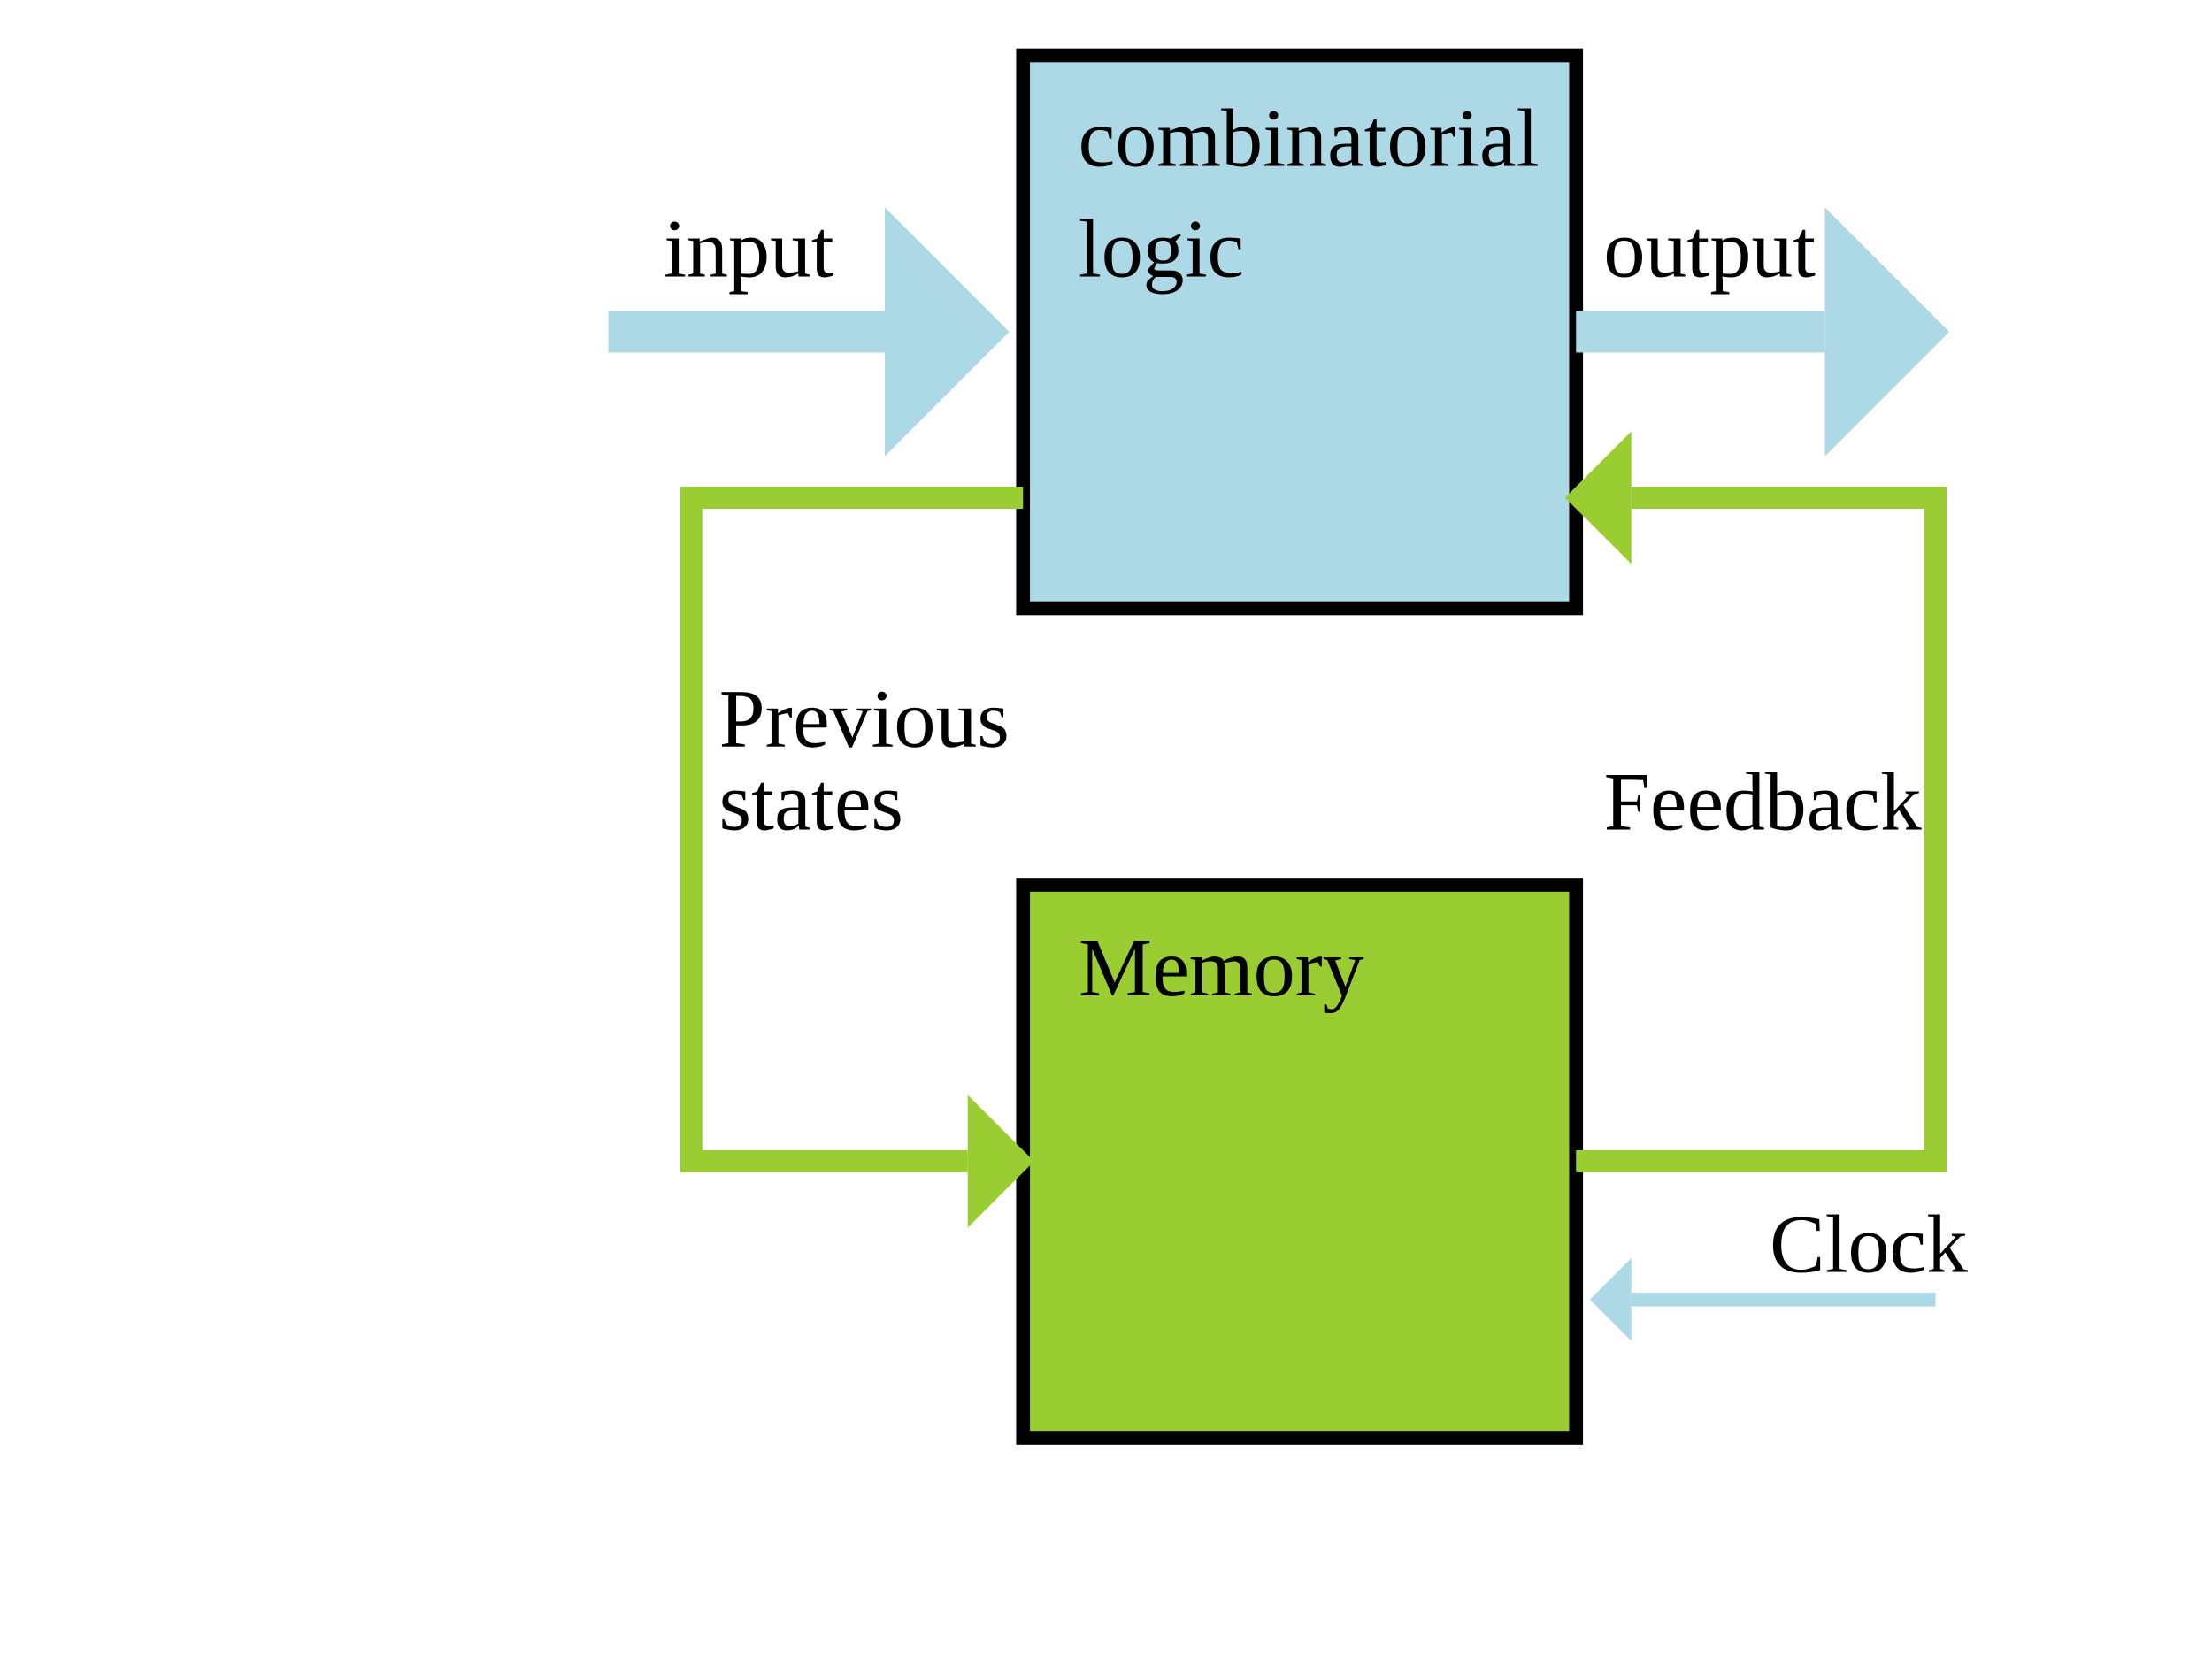
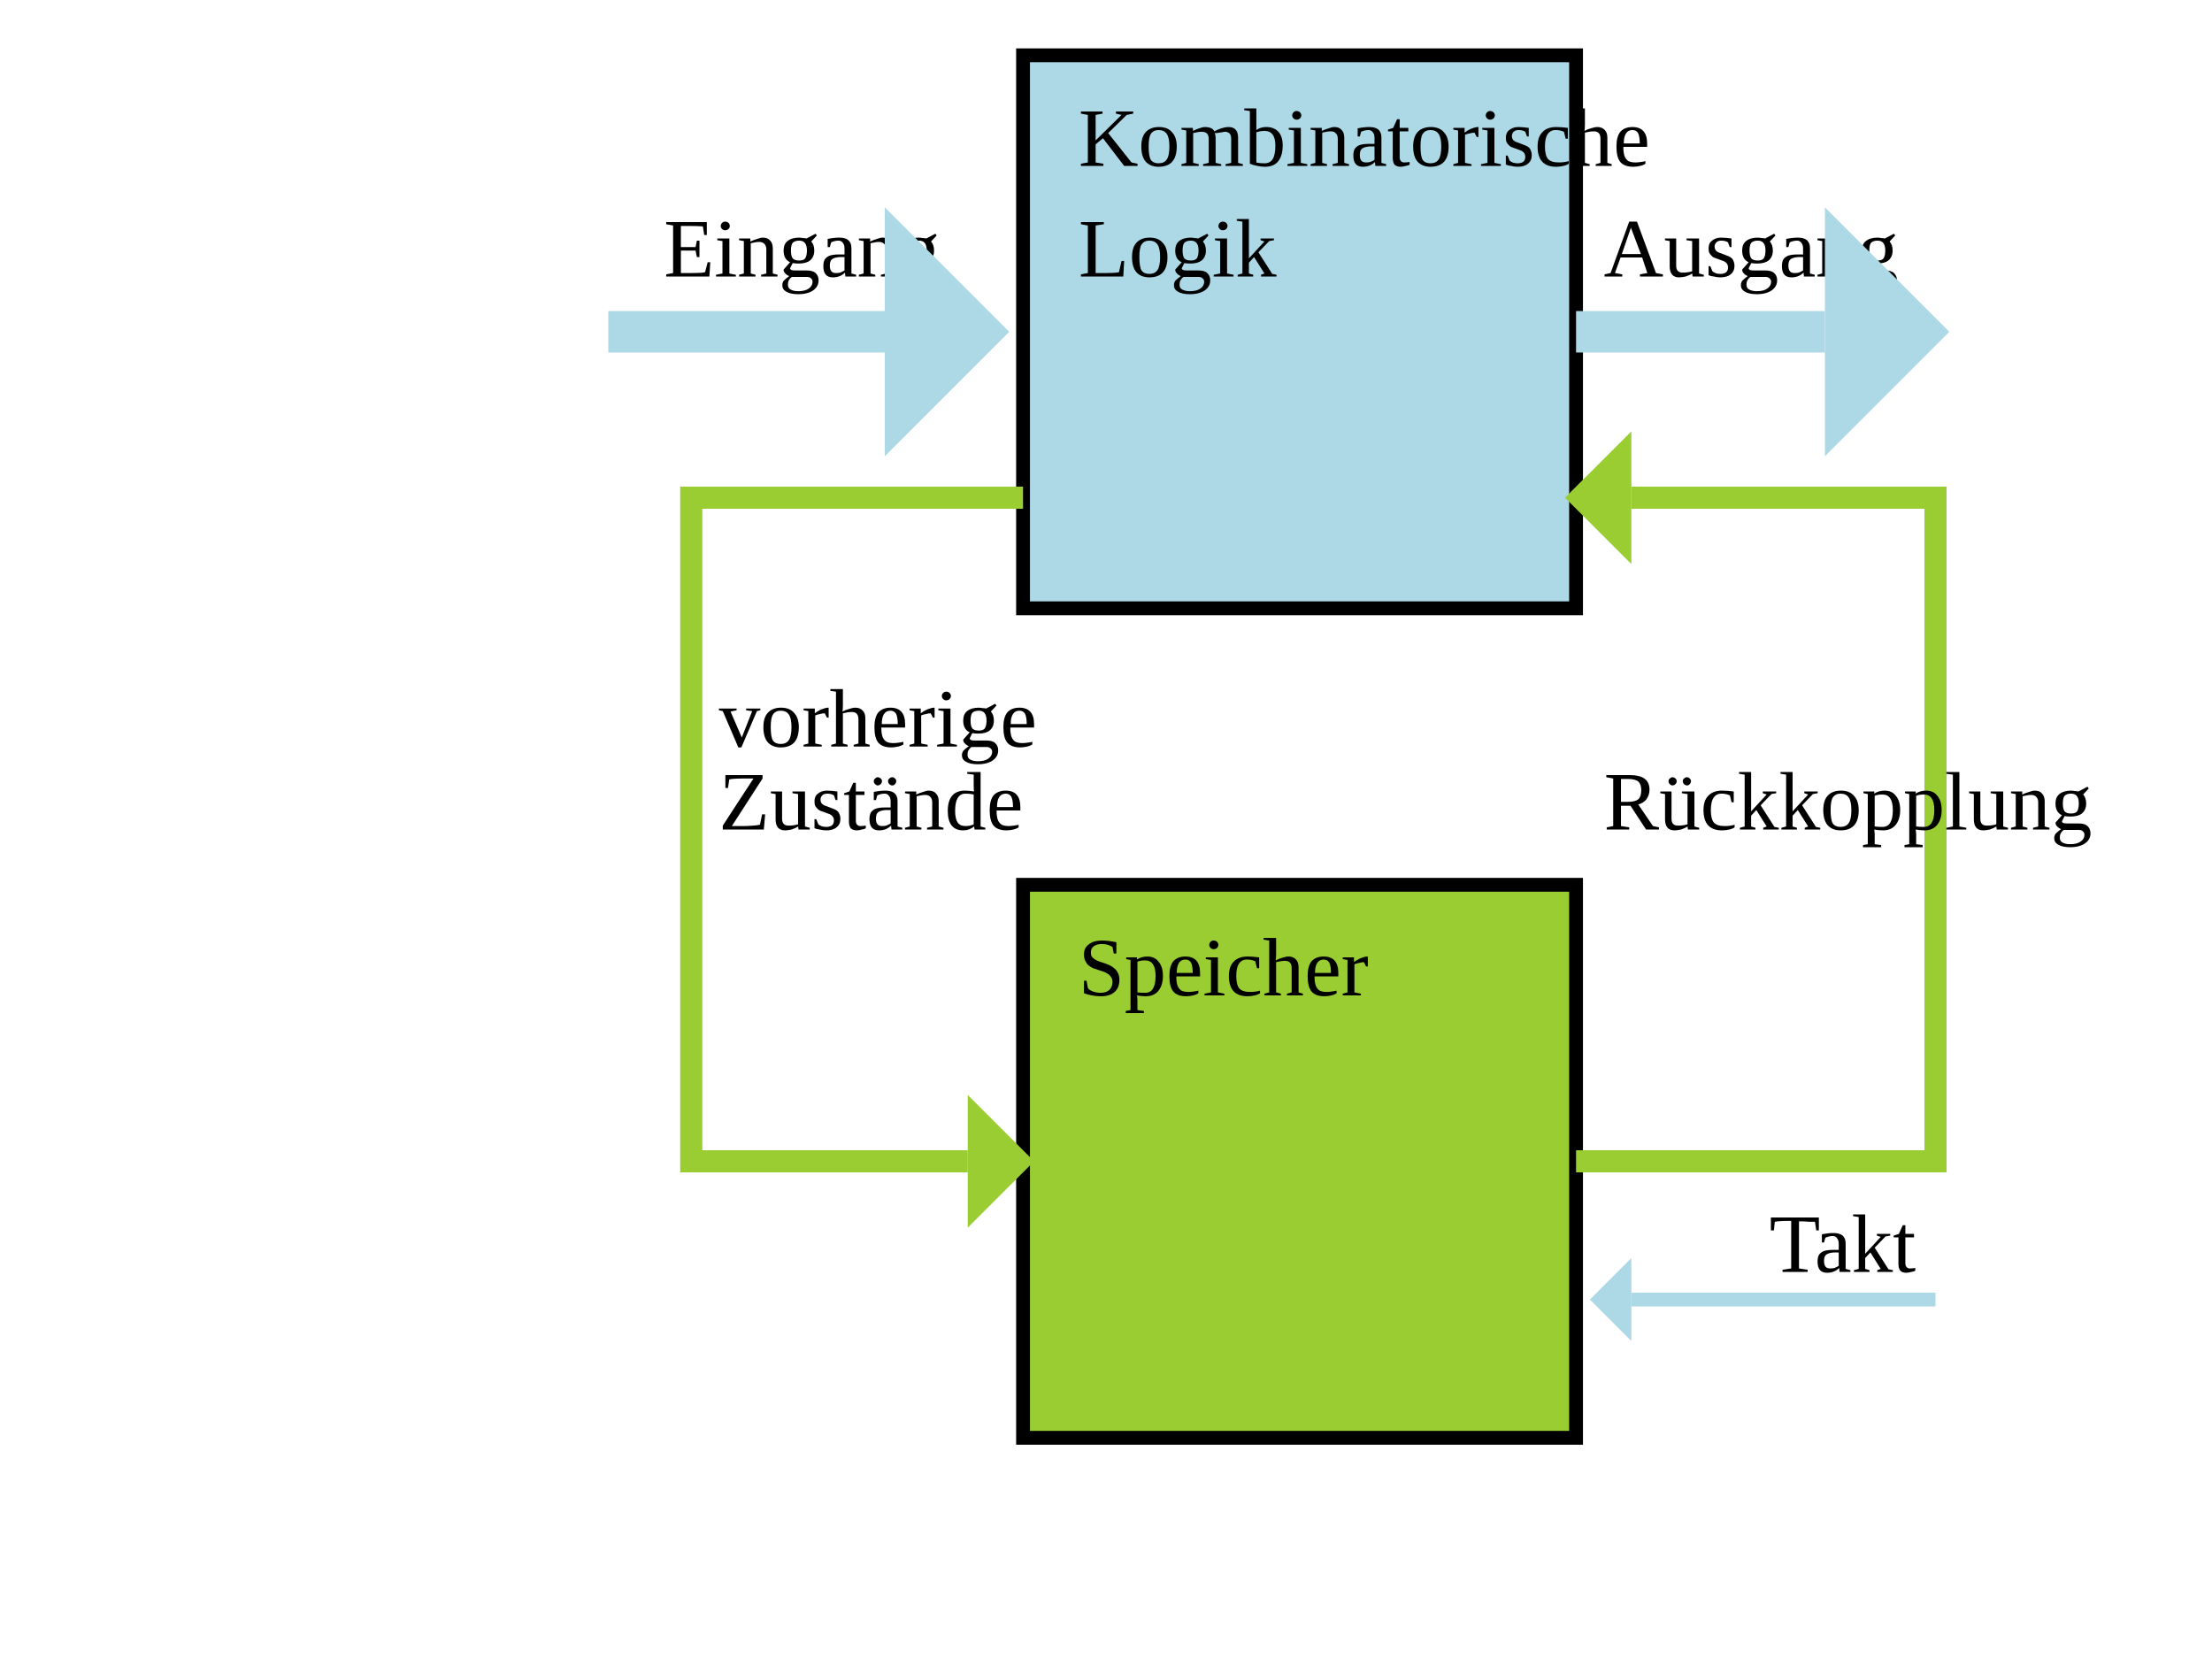
<svg xmlns="http://www.w3.org/2000/svg" width="80.0" height="60.0" viewBox="0.0 0.0 80.0 60.0" viewPort="0 0 80px 60px" version="1.1">
  <defs>
    <marker id="arrow" markerWidth="5" markerHeight="8" refX="0" refY="3" orient="auto" markerUnits="strokeWidth">
      <path d="M0,0 L0,6 L3,3z" fill="lightblue" />
    </marker>
    <marker id="garrow" markerWidth="5" markerHeight="8" refX="0" refY="3" orient="auto" markerUnits="strokeWidth">
      <path d="M0,0 L0,6 L3,3z" fill="yellowgreen" />
    </marker>
  </defs>
  <symbol id="logic">
    <rect x="14" y="12" width="20" height="20" style="fill:lightblue;stroke:black;stroke-width:0.5px;" />
-     <text x="16" y="16" font-size="3">combinatorial</text>
-     <text x="16" y="20" font-size="3">logic</text>
+     <text x="16" y="16" font-size="3">Kombinatorische</text>
+     <text x="16" y="20" font-size="3">Logik</text>
  </symbol>
  <symbol id="memory">
    <rect x="14" y="12" width="20" height="20" style="fill:yellowgreen;stroke:black;stroke-width:0.5px;" />
-     <text x="16" y="16" font-size="3">Memory</text>
+     <text x="16" y="16" font-size="3">Speicher</text>
  </symbol>
-   <text x="24" y="10" font-size="3">input</text>
+   <text x="24" y="10" font-size="3">Eingang</text>
  <line x1="22" y1="12" x2="32" y2="12" style="fill:none;stroke:lightblue;stroke-width:1.5px;" marker-end="url(#arrow)" />
  <use x="23" y="-10" href="#logic" />
-   <text x="58" y="10" font-size="3">output</text>
+   <text x="58" y="10" font-size="3">Ausgang</text>
  <line x1="57" y1="12" x2="66" y2="12" style="fill:none;stroke:lightblue;stroke-width:1.5px;" marker-end="url(#arrow)" />
  <use x="23" y="20" href="#memory" />
  <polyline points="37,18 25,18 25,42 35,42" style="fill:none;stroke:yellowgreen;stroke-width:0.8px;" marker-end="url(#garrow)" />
-   <text x="26" y="27" font-size="3">Previous</text>
-   <text x="26" y="30" font-size="3">states</text>
+   <text x="26" y="27" font-size="3">vorherige</text>
+   <text x="26" y="30" font-size="3">Zustände</text>
  <polyline points="57,42 70,42 70,18 59,18" style="fill:none;stroke:yellowgreen;stroke-width:0.8px;" marker-end="url(#garrow)" />
-   <text x="58" y="30" font-size="3">Feedback</text>
-   <text x="64" y="46" font-size="3">Clock</text>
+   <text x="58" y="30" font-size="3">Rückkopplung</text>
+   <text x="64" y="46" font-size="3">Takt</text>
  <line x1="70" y1="47" x2="59" y2="47" style="fill:none;stroke:lightblue;stroke-width:0.5px;" marker-end="url(#arrow)" />
</svg>
